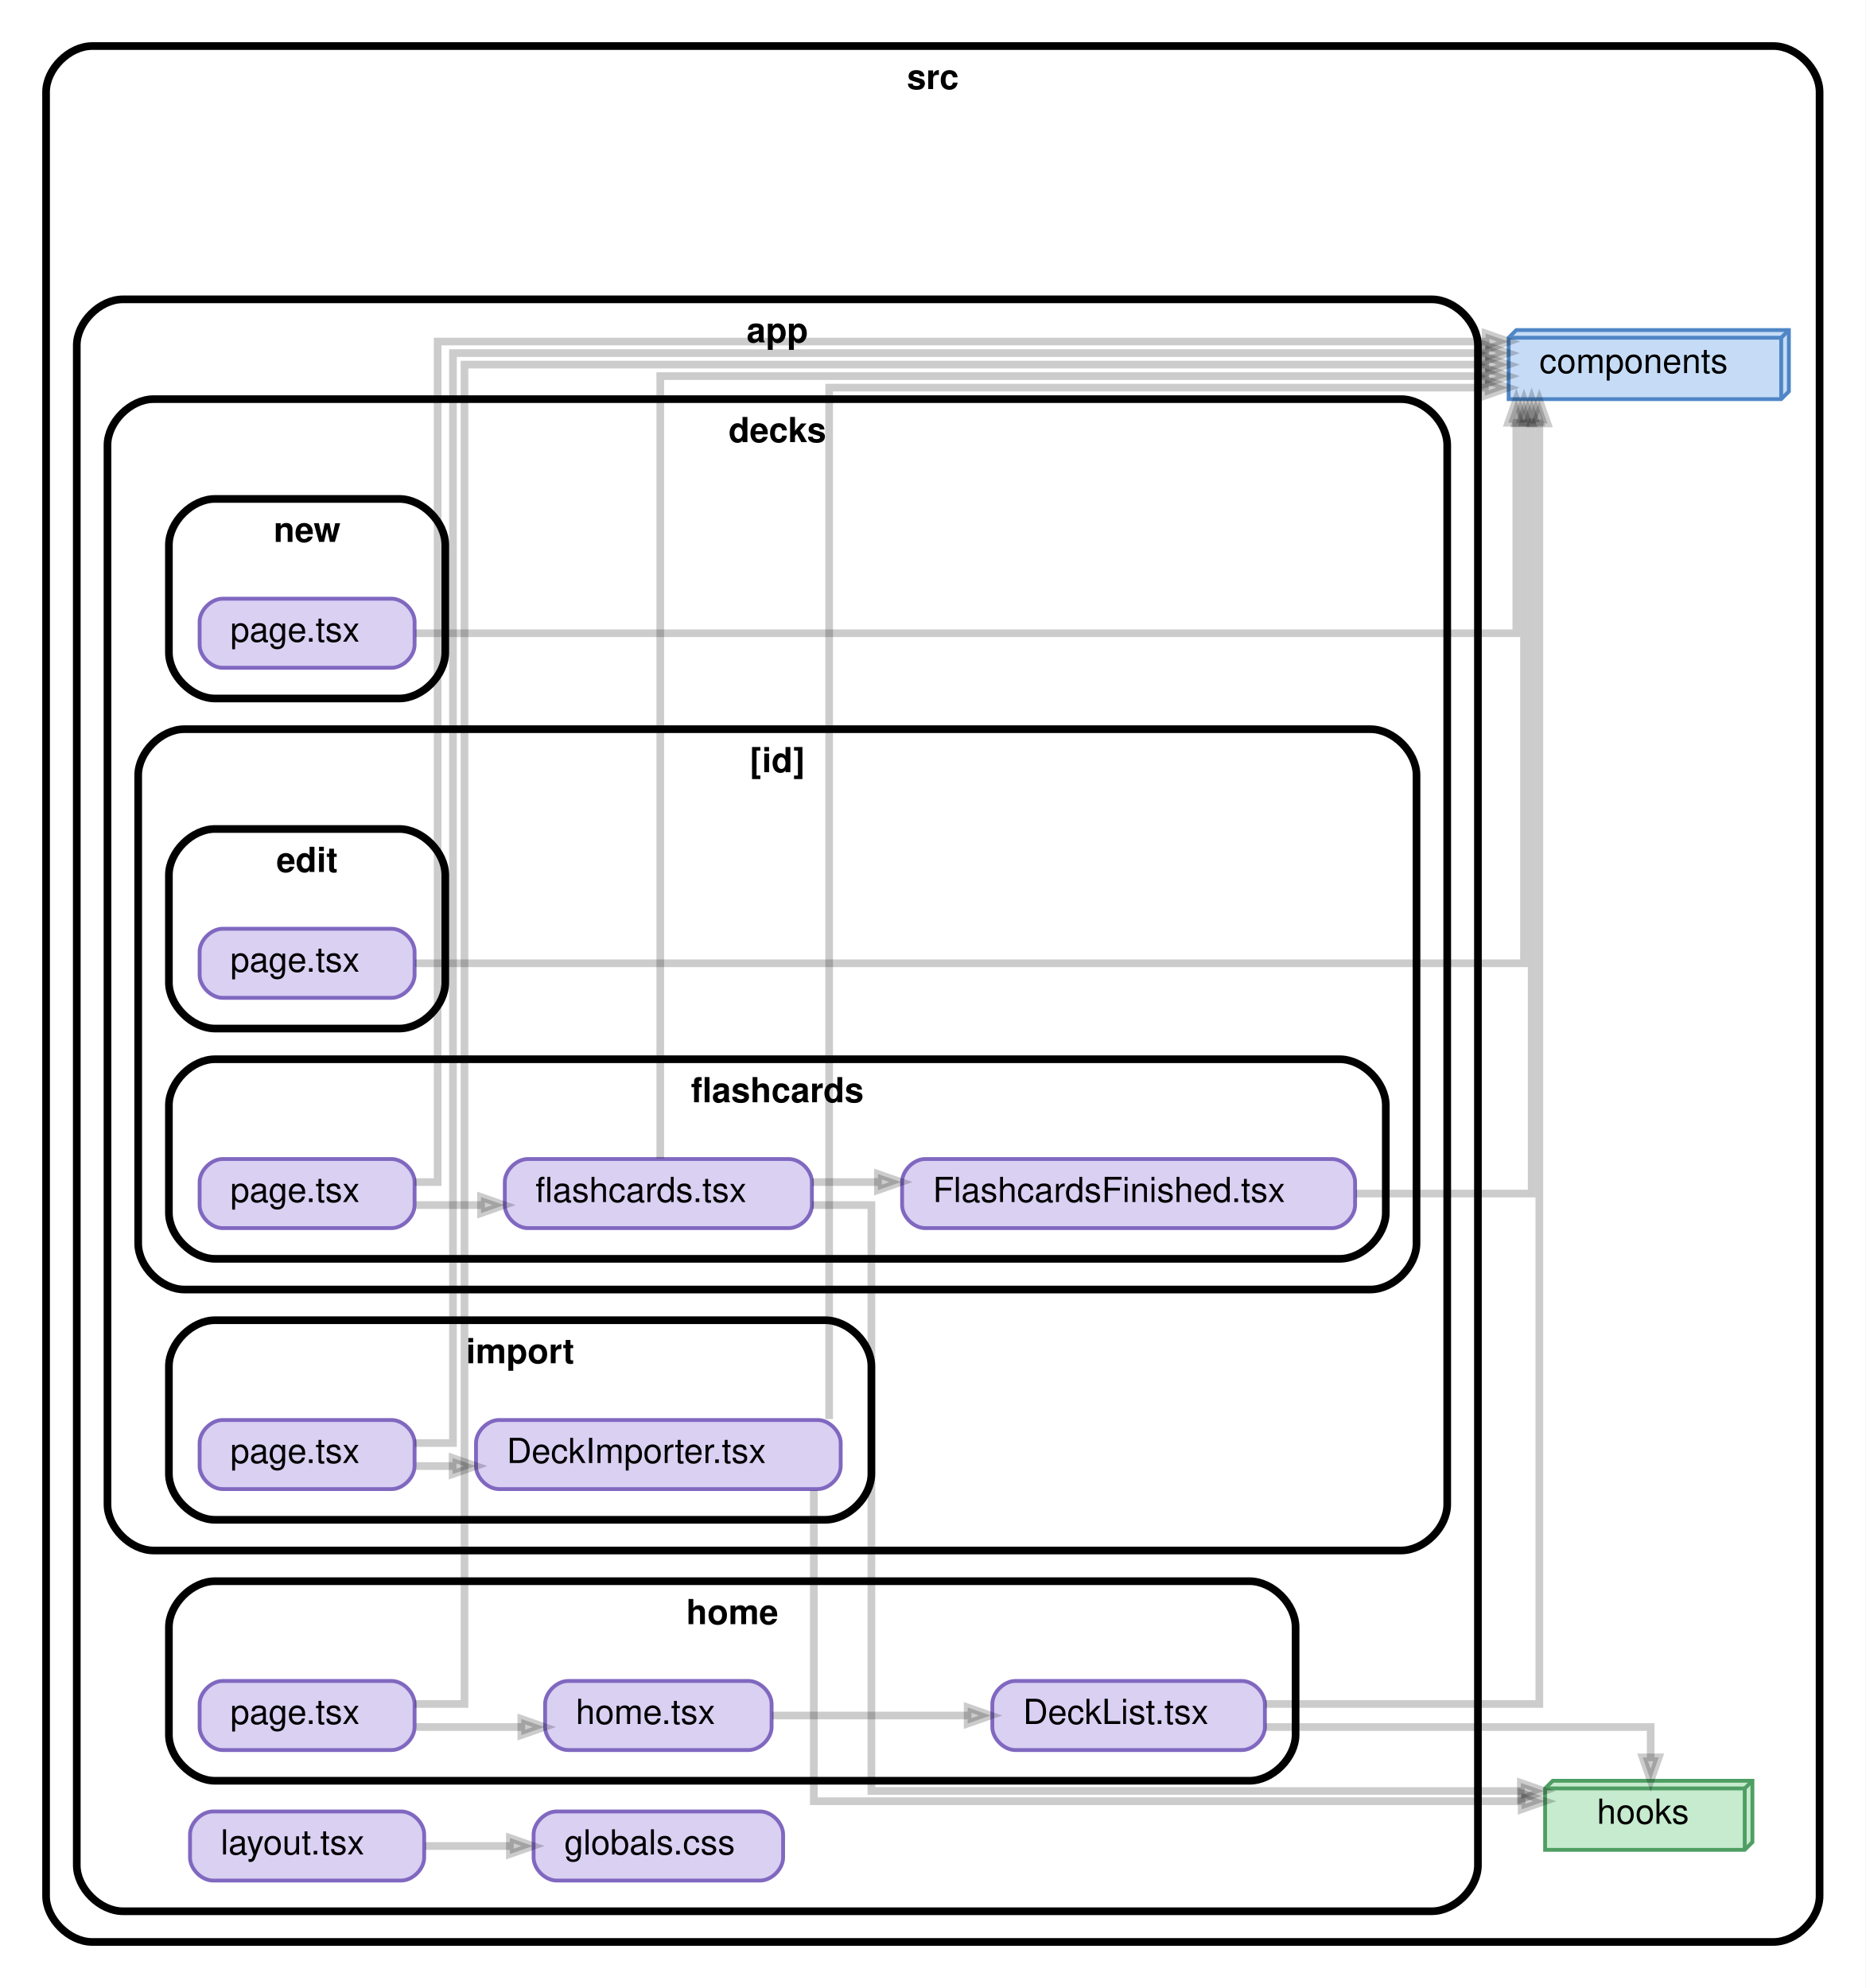
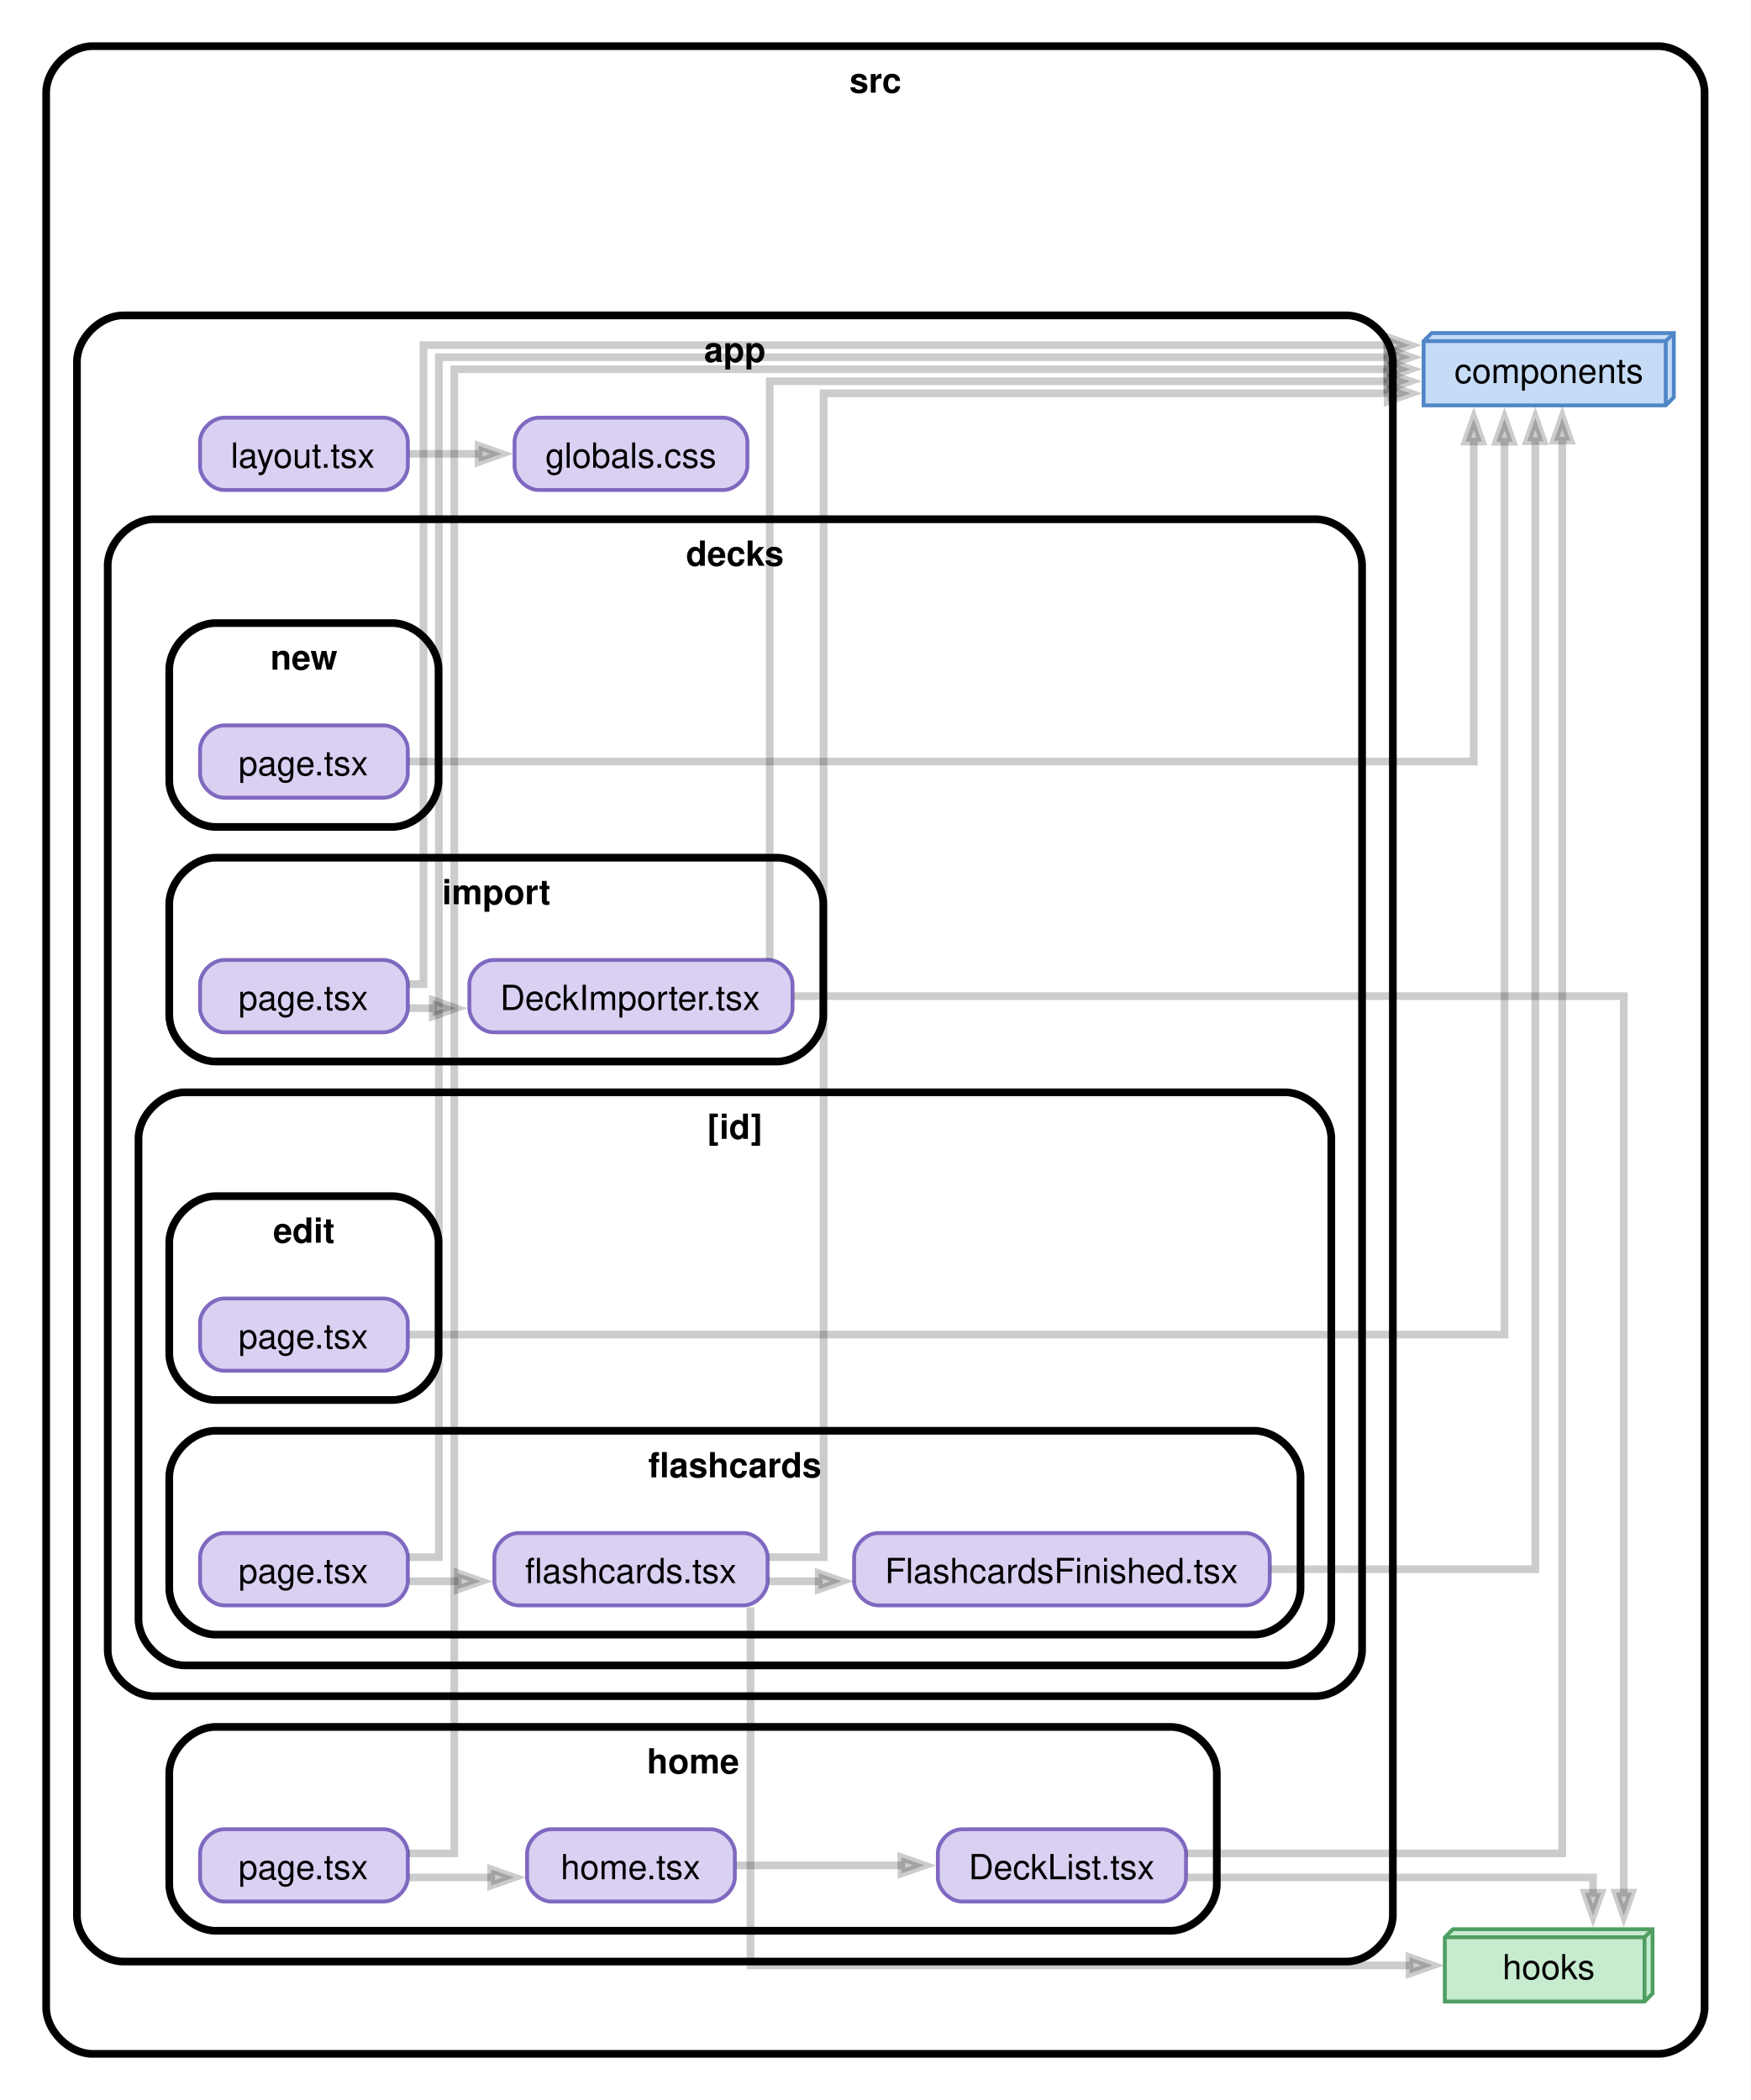
- <svg xmlns="http://www.w3.org/2000/svg" xmlns:xlink="http://www.w3.org/1999/xlink" width="486pt" height="518pt" viewBox="0.00 0.00 486.00 518.00">
-   <g id="graph0" class="graph" transform="scale(1 1) rotate(0) translate(4 514)">
-     <polygon fill="white" stroke="transparent" points="-4,4 -4,-514 482,-514 482,4 -4,4" />
+ <svg xmlns="http://www.w3.org/2000/svg" xmlns:xlink="http://www.w3.org/1999/xlink" width="455pt" height="546pt" viewBox="0.00 0.00 455.00 546.00">
+   <g id="graph0" class="graph" transform="scale(1 1) rotate(0) translate(4 542)">
+     <polygon fill="white" stroke="none" points="-4,4 -4,-542 451.08,-542 451.08,4 -4,4" />
    <g id="clust1" class="cluster">
-       <path fill="#ffffff" stroke="black" stroke-width="2" d="M20,-8C20,-8 458,-8 458,-8 464,-8 470,-14 470,-20 470,-20 470,-490 470,-490 470,-496 464,-502 458,-502 458,-502 20,-502 20,-502 14,-502 8,-496 8,-490 8,-490 8,-20 8,-20 8,-14 14,-8 20,-8" />
-       <text text-anchor="middle" x="239" y="-490.8" font-family="Helvetica,sans-Serif" font-weight="bold" font-size="9.00">src
-             </text>
+       <path fill="#ffffff" stroke="black" stroke-width="2" d="M20,-8C20,-8 427.08,-8 427.08,-8 433.08,-8 439.08,-14 439.08,-20 439.08,-20 439.08,-518 439.08,-518 439.08,-524 433.08,-530 427.08,-530 427.08,-530 20,-530 20,-530 14,-530 8,-524 8,-518 8,-518 8,-20 8,-20 8,-14 14,-8 20,-8" />
+       <text xml:space="preserve" text-anchor="middle" x="223.54" y="-517.9" font-family="Helvetica,sans-Serif" font-weight="bold" font-size="9.00">src</text>
    </g>
    <g id="clust2" class="cluster">
-       <path fill="#ffffff" stroke="black" stroke-width="2" d="M28,-16C28,-16 369,-16 369,-16 375,-16 381,-22 381,-28 381,-28 381,-424 381,-424 381,-430 375,-436 369,-436 369,-436 28,-436 28,-436 22,-436 16,-430 16,-424 16,-424 16,-28 16,-28 16,-22 22,-16 28,-16" />
-       <text text-anchor="middle" x="198.5" y="-424.8" font-family="Helvetica,sans-Serif" font-weight="bold" font-size="9.00">app
-             </text>
+       <path fill="#ffffff" stroke="black" stroke-width="2" d="M28,-32C28,-32 346.05,-32 346.05,-32 352.05,-32 358.05,-38 358.05,-44 358.05,-44 358.05,-448 358.05,-448 358.05,-454 352.05,-460 346.05,-460 346.05,-460 28,-460 28,-460 22,-460 16,-454 16,-448 16,-448 16,-44 16,-44 16,-38 22,-32 28,-32" />
+       <text xml:space="preserve" text-anchor="middle" x="187.02" y="-447.9" font-family="Helvetica,sans-Serif" font-weight="bold" font-size="9.00">app</text>
    </g>
    <g id="clust3" class="cluster">
-       <path fill="#ffffff" stroke="black" stroke-width="2" d="M36,-110C36,-110 361,-110 361,-110 367,-110 373,-116 373,-122 373,-122 373,-398 373,-398 373,-404 367,-410 361,-410 361,-410 36,-410 36,-410 30,-410 24,-404 24,-398 24,-398 24,-122 24,-122 24,-116 30,-110 36,-110" />
-       <text text-anchor="middle" x="198.5" y="-398.8" font-family="Helvetica,sans-Serif" font-weight="bold" font-size="9.00">decks
-             </text>
+       <path fill="#ffffff" stroke="black" stroke-width="2" d="M36,-101C36,-101 338.05,-101 338.05,-101 344.05,-101 350.05,-107 350.05,-113 350.05,-113 350.05,-395 350.05,-395 350.05,-401 344.05,-407 338.05,-407 338.05,-407 36,-407 36,-407 30,-407 24,-401 24,-395 24,-395 24,-113 24,-113 24,-107 30,-101 36,-101" />
+       <text xml:space="preserve" text-anchor="middle" x="187.02" y="-394.9" font-family="Helvetica,sans-Serif" font-weight="bold" font-size="9.00">decks</text>
    </g>
    <g id="clust4" class="cluster">
-       <path fill="#ffffff" stroke="black" stroke-width="2" d="M44,-178C44,-178 353,-178 353,-178 359,-178 365,-184 365,-190 365,-190 365,-312 365,-312 365,-318 359,-324 353,-324 353,-324 44,-324 44,-324 38,-324 32,-318 32,-312 32,-312 32,-190 32,-190 32,-184 38,-178 44,-178" />
-       <text text-anchor="middle" x="198.5" y="-312.8" font-family="Helvetica,sans-Serif" font-weight="bold" font-size="9.00">[id]
-             </text>
+       <path fill="#ffffff" stroke="black" stroke-width="2" d="M44,-109C44,-109 330.05,-109 330.05,-109 336.05,-109 342.05,-115 342.05,-121 342.05,-121 342.05,-246 342.05,-246 342.05,-252 336.05,-258 330.05,-258 330.05,-258 44,-258 44,-258 38,-258 32,-252 32,-246 32,-246 32,-121 32,-121 32,-115 38,-109 44,-109" />
+       <text xml:space="preserve" text-anchor="middle" x="187.02" y="-245.9" font-family="Helvetica,sans-Serif" font-weight="bold" font-size="9.00">[id]</text>
    </g>
    <g id="clust5" class="cluster">
-       <path fill="#ffffff" stroke="black" stroke-width="2" d="M52,-246C52,-246 100,-246 100,-246 106,-246 112,-252 112,-258 112,-258 112,-286 112,-286 112,-292 106,-298 100,-298 100,-298 52,-298 52,-298 46,-298 40,-292 40,-286 40,-286 40,-258 40,-258 40,-252 46,-246 52,-246" />
-       <text text-anchor="middle" x="76" y="-286.8" font-family="Helvetica,sans-Serif" font-weight="bold" font-size="9.00">edit
-             </text>
+       <path fill="#ffffff" stroke="black" stroke-width="2" d="M52,-178C52,-178 98,-178 98,-178 104,-178 110,-184 110,-190 110,-190 110,-219 110,-219 110,-225 104,-231 98,-231 98,-231 52,-231 52,-231 46,-231 40,-225 40,-219 40,-219 40,-190 40,-190 40,-184 46,-178 52,-178" />
+       <text xml:space="preserve" text-anchor="middle" x="75" y="-218.9" font-family="Helvetica,sans-Serif" font-weight="bold" font-size="9.00">edit</text>
    </g>
    <g id="clust6" class="cluster">
-       <path fill="#ffffff" stroke="black" stroke-width="2" d="M52,-186C52,-186 345,-186 345,-186 351,-186 357,-192 357,-198 357,-198 357,-226 357,-226 357,-232 351,-238 345,-238 345,-238 52,-238 52,-238 46,-238 40,-232 40,-226 40,-226 40,-198 40,-198 40,-192 46,-186 52,-186" />
-       <text text-anchor="middle" x="198.5" y="-226.8" font-family="Helvetica,sans-Serif" font-weight="bold" font-size="9.00">flashcards
-             </text>
+       <path fill="#ffffff" stroke="black" stroke-width="2" d="M52,-117C52,-117 322.05,-117 322.05,-117 328.05,-117 334.05,-123 334.05,-129 334.05,-129 334.05,-158 334.05,-158 334.05,-164 328.05,-170 322.05,-170 322.05,-170 52,-170 52,-170 46,-170 40,-164 40,-158 40,-158 40,-129 40,-129 40,-123 46,-117 52,-117" />
+       <text xml:space="preserve" text-anchor="middle" x="187.02" y="-157.9" font-family="Helvetica,sans-Serif" font-weight="bold" font-size="9.00">flashcards</text>
    </g>
    <g id="clust7" class="cluster">
-       <path fill="#ffffff" stroke="black" stroke-width="2" d="M52,-118C52,-118 211,-118 211,-118 217,-118 223,-124 223,-130 223,-130 223,-158 223,-158 223,-164 217,-170 211,-170 211,-170 52,-170 52,-170 46,-170 40,-164 40,-158 40,-158 40,-130 40,-130 40,-124 46,-118 52,-118" />
-       <text text-anchor="middle" x="131.5" y="-158.8" font-family="Helvetica,sans-Serif" font-weight="bold" font-size="9.00">import
-             </text>
+       <path fill="#ffffff" stroke="black" stroke-width="2" d="M52,-266C52,-266 198.01,-266 198.01,-266 204.01,-266 210.01,-272 210.01,-278 210.01,-278 210.01,-307 210.01,-307 210.01,-313 204.01,-319 198.01,-319 198.01,-319 52,-319 52,-319 46,-319 40,-313 40,-307 40,-307 40,-278 40,-278 40,-272 46,-266 52,-266" />
+       <text xml:space="preserve" text-anchor="middle" x="125.01" y="-306.9" font-family="Helvetica,sans-Serif" font-weight="bold" font-size="9.00">import</text>
    </g>
    <g id="clust8" class="cluster">
-       <path fill="#ffffff" stroke="black" stroke-width="2" d="M52,-332C52,-332 100,-332 100,-332 106,-332 112,-338 112,-344 112,-344 112,-372 112,-372 112,-378 106,-384 100,-384 100,-384 52,-384 52,-384 46,-384 40,-378 40,-372 40,-372 40,-344 40,-344 40,-338 46,-332 52,-332" />
-       <text text-anchor="middle" x="76" y="-372.8" font-family="Helvetica,sans-Serif" font-weight="bold" font-size="9.00">new
-             </text>
+       <path fill="#ffffff" stroke="black" stroke-width="2" d="M52,-327C52,-327 98,-327 98,-327 104,-327 110,-333 110,-339 110,-339 110,-368 110,-368 110,-374 104,-380 98,-380 98,-380 52,-380 52,-380 46,-380 40,-374 40,-368 40,-368 40,-339 40,-339 40,-333 46,-327 52,-327" />
+       <text xml:space="preserve" text-anchor="middle" x="75" y="-367.9" font-family="Helvetica,sans-Serif" font-weight="bold" font-size="9.00">new</text>
    </g>
    <g id="clust9" class="cluster">
-       <path fill="#ffffff" stroke="black" stroke-width="2" d="M52,-50C52,-50 321.5,-50 321.5,-50 327.5,-50 333.5,-56 333.5,-62 333.5,-62 333.5,-90 333.5,-90 333.5,-96 327.5,-102 321.5,-102 321.5,-102 52,-102 52,-102 46,-102 40,-96 40,-90 40,-90 40,-62 40,-62 40,-56 46,-50 52,-50" />
-       <text text-anchor="middle" x="186.75" y="-90.8" font-family="Helvetica,sans-Serif" font-weight="bold" font-size="9.00">home
-             </text>
+       <path fill="#ffffff" stroke="black" stroke-width="2" d="M52,-40C52,-40 300.29,-40 300.29,-40 306.29,-40 312.29,-46 312.29,-52 312.29,-52 312.29,-81 312.29,-81 312.29,-87 306.29,-93 300.29,-93 300.29,-93 52,-93 52,-93 46,-93 40,-87 40,-81 40,-81 40,-52 40,-52 40,-46 46,-40 52,-40" />
+       <text xml:space="preserve" text-anchor="middle" x="176.14" y="-80.9" font-family="Helvetica,sans-Serif" font-weight="bold" font-size="9.00">home</text>
    </g>
    <g id="node1" class="node">
      <g id="a_node1">
        <a xlink:href="src/app/decks/[id]/edit/page.tsx" xlink:title="page.tsx">
-           <path fill="#d9d0f2" stroke="#8068c0" d="M98,-272C98,-272 54,-272 54,-272 51,-272 48,-269 48,-266 48,-266 48,-260 48,-260 48,-257 51,-254 54,-254 54,-254 98,-254 98,-254 101,-254 104,-257 104,-260 104,-260 104,-266 104,-266 104,-269 101,-272 98,-272" />
-           <text text-anchor="start" x="56" y="-260.8" font-family="Helvetica,sans-Serif" font-size="9.00">
-                         page.tsx
-                     </text>
+           <path fill="#d9d0f2" stroke="#8068c0" d="M95.73,-204.4C95.73,-204.4 54.27,-204.4 54.27,-204.4 51.13,-204.4 48,-201.27 48,-198.13 48,-198.13 48,-191.87 48,-191.87 48,-188.73 51.13,-185.6 54.27,-185.6 54.27,-185.6 95.73,-185.6 95.73,-185.6 98.87,-185.6 102,-188.73 102,-191.87 102,-191.87 102,-198.13 102,-198.13 102,-201.27 98.87,-204.4 95.73,-204.4" />
+           <text xml:space="preserve" text-anchor="start" x="57.99" y="-191.4" font-family="Helvetica,sans-Serif" font-size="9.00">page.tsx</text>
        </a>
      </g>
    </g>
    <g id="node2" class="node">
      <g id="a_node2">
        <a xlink:href="src/components" xlink:title="components">
-           <polygon fill="#c6dcf6" stroke="#4f86c6" points="462,-428 391,-428 389,-426 389,-410 460,-410 462,-412 462,-428" />
-           <polyline fill="none" stroke="#4f86c6" points="460,-426 389,-426 " />
-           <polyline fill="none" stroke="#4f86c6" points="460,-426 460,-410 " />
-           <polyline fill="none" stroke="#4f86c6" points="460,-426 462,-428 " />
-           <text text-anchor="start" x="397" y="-416.8" font-family="Helvetica,sans-Serif" font-size="9.00">
-                         components
-                     </text>
+           <polygon fill="#c6dcf6" stroke="#4f86c6" points="431.08,-455.4 368.14,-455.4 366.05,-453.31 366.05,-436.6 428.99,-436.6 431.08,-438.69 431.08,-455.4" />
+           <polyline fill="none" stroke="#4f86c6" points="428.99,-453.31 366.05,-453.31" />
+           <polyline fill="none" stroke="#4f86c6" points="428.99,-453.31 428.99,-436.6" />
+           <polyline fill="none" stroke="#4f86c6" points="428.99,-453.31 431.08,-455.4" />
+           <text xml:space="preserve" text-anchor="start" x="374.05" y="-442.4" font-family="Helvetica,sans-Serif" font-size="9.00">components</text>
        </a>
      </g>
    </g>
    <g id="edge1" class="edge">
-       <path fill="none" stroke="#000000" stroke-width="2" stroke-opacity="0.2" d="M104.13,-263C181.71,-263 393,-263 393,-263 393,-263 393,-403.71 393,-403.71" />
-       <polygon fill="#000000" fill-opacity="0.2" stroke="#000000" stroke-width="2" stroke-opacity="0.2" points="390.9,-403.71 393,-409.71 395.1,-403.71 390.9,-403.71" />
+       <path fill="none" stroke="#000000" stroke-width="2" stroke-opacity="0.2" d="M102.42,-195C178.57,-195 387.08,-195 387.08,-195 387.08,-195 387.08,-427.13 387.08,-427.13" />
+       <polygon fill="#000000" fill-opacity="0.2" stroke="#000000" stroke-width="2" stroke-opacity="0.2" points="384.98,-427.13 387.08,-433.13 389.18,-427.13 384.98,-427.13" />
    </g>
    <g id="node3" class="node">
      <g id="a_node3">
        <a xlink:href="src/app/decks/[id]/flashcards/FlashcardsFinished.tsx" xlink:title="FlashcardsFinished.tsx">
-           <path fill="#d9d0f2" stroke="#8068c0" d="M343,-212C343,-212 237,-212 237,-212 234,-212 231,-209 231,-206 231,-206 231,-200 231,-200 231,-197 234,-194 237,-194 237,-194 343,-194 343,-194 346,-194 349,-197 349,-200 349,-200 349,-206 349,-206 349,-209 346,-212 343,-212" />
-           <text text-anchor="start" x="239" y="-200.8" font-family="Helvetica,sans-Serif" font-size="9.00">
-                         FlashcardsFinished.tsx
-                     </text>
+           <path fill="#d9d0f2" stroke="#8068c0" d="M319.78,-143.4C319.78,-143.4 224.28,-143.4 224.28,-143.4 221.15,-143.4 218.01,-140.27 218.01,-137.13 218.01,-137.13 218.01,-130.87 218.01,-130.87 218.01,-127.73 221.15,-124.6 224.28,-124.6 224.28,-124.6 319.78,-124.6 319.78,-124.6 322.92,-124.6 326.05,-127.73 326.05,-130.87 326.05,-130.87 326.05,-137.13 326.05,-137.13 326.05,-140.27 322.92,-143.4 319.78,-143.4" />
+           <text xml:space="preserve" text-anchor="start" x="226.01" y="-130.4" font-family="Helvetica,sans-Serif" font-size="9.00">FlashcardsFinished.tsx</text>
        </a>
      </g>
    </g>
    <g id="edge2" class="edge">
-       <path fill="none" stroke="#000000" stroke-width="2" stroke-opacity="0.2" d="M349.25,-203C373.07,-203 395,-203 395,-203 395,-203 395,-403.99 395,-403.99" />
-       <polygon fill="#000000" fill-opacity="0.2" stroke="#000000" stroke-width="2" stroke-opacity="0.2" points="392.9,-403.99 395,-409.99 397.1,-403.99 392.9,-403.99" />
+       <path fill="none" stroke="#000000" stroke-width="2" stroke-opacity="0.2" d="M326.36,-134C359.32,-134 395.08,-134 395.08,-134 395.08,-134 395.08,-427.29 395.08,-427.29" />
+       <polygon fill="#000000" fill-opacity="0.2" stroke="#000000" stroke-width="2" stroke-opacity="0.2" points="392.98,-427.29 395.08,-433.29 397.18,-427.29 392.98,-427.29" />
    </g>
    <g id="node4" class="node">
      <g id="a_node4">
        <a xlink:href="src/app/decks/[id]/flashcards/flashcards.tsx" xlink:title="flashcards.tsx">
-           <path fill="#d9d0f2" stroke="#8068c0" d="M201.5,-212C201.5,-212 133.5,-212 133.5,-212 130.5,-212 127.5,-209 127.5,-206 127.5,-206 127.5,-200 127.5,-200 127.5,-197 130.5,-194 133.5,-194 133.5,-194 201.5,-194 201.5,-194 204.5,-194 207.5,-197 207.5,-200 207.5,-200 207.5,-206 207.5,-206 207.5,-209 204.5,-212 201.5,-212" />
-           <text text-anchor="start" x="135.5" y="-200.8" font-family="Helvetica,sans-Serif" font-size="9.00">
-                         flashcards.tsx
-                     </text>
+           <path fill="#d9d0f2" stroke="#8068c0" d="M189.25,-143.4C189.25,-143.4 130.76,-143.4 130.76,-143.4 127.63,-143.4 124.5,-140.27 124.5,-137.13 124.5,-137.13 124.5,-130.87 124.5,-130.87 124.5,-127.73 127.63,-124.6 130.76,-124.6 130.76,-124.6 189.25,-124.6 189.25,-124.6 192.38,-124.6 195.52,-127.73 195.52,-130.87 195.52,-130.87 195.52,-137.13 195.52,-137.13 195.52,-140.27 192.38,-143.4 189.25,-143.4" />
+           <text xml:space="preserve" text-anchor="start" x="132.5" y="-130.4" font-family="Helvetica,sans-Serif" font-size="9.00">flashcards.tsx</text>
        </a>
      </g>
    </g>
    <g id="edge4" class="edge">
-       <path fill="none" stroke="#000000" stroke-width="2" stroke-opacity="0.2" d="M168,-212.15C168,-252.92 168,-416 168,-416 168,-416 382.88,-416 382.88,-416" />
-       <polygon fill="#000000" fill-opacity="0.2" stroke="#000000" stroke-width="2" stroke-opacity="0.2" points="382.88,-418.1 388.88,-416 382.88,-413.9 382.88,-418.1" />
+       <path fill="none" stroke="#000000" stroke-width="2" stroke-opacity="0.2" d="M195.86,-137.13C203.89,-137.13 210.08,-137.13 210.08,-137.13 210.08,-137.13 210.08,-439.73 210.08,-439.73 210.08,-439.73 356.71,-439.73 356.71,-439.73" />
+       <polygon fill="#000000" fill-opacity="0.2" stroke="#000000" stroke-width="2" stroke-opacity="0.2" points="356.71,-441.83 362.71,-439.73 356.71,-437.63 356.71,-441.83" />
    </g>
    <g id="edge3" class="edge">
-       <path fill="none" stroke="#000000" stroke-width="2" stroke-opacity="0.2" d="M207.61,-206C207.61,-206 224.7,-206 224.7,-206" />
-       <polygon fill="#000000" fill-opacity="0.2" stroke="#000000" stroke-width="2" stroke-opacity="0.2" points="224.7,-208.1 230.7,-206 224.7,-203.9 224.7,-208.1" />
+       <path fill="none" stroke="#000000" stroke-width="2" stroke-opacity="0.2" d="M195.76,-130.87C195.76,-130.87 208.81,-130.87 208.81,-130.87" />
+       <polygon fill="#000000" fill-opacity="0.2" stroke="#000000" stroke-width="2" stroke-opacity="0.2" points="208.81,-132.97 214.81,-130.87 208.81,-128.77 208.81,-132.97" />
    </g>
    <g id="node5" class="node">
      <g id="a_node5">
        <a xlink:href="src/hooks" xlink:title="hooks">
-           <polygon fill="#c7ebce" stroke="#4f9e63" points="452.5,-50 400.5,-50 398.5,-48 398.5,-32 450.5,-32 452.5,-34 452.5,-50" />
-           <polyline fill="none" stroke="#4f9e63" points="450.5,-48 398.5,-48 " />
-           <polyline fill="none" stroke="#4f9e63" points="450.5,-48 450.5,-32 " />
-           <polyline fill="none" stroke="#4f9e63" points="450.5,-48 452.5,-50 " />
-           <text text-anchor="start" x="412" y="-38.8" font-family="Helvetica,sans-Serif" font-size="9.00">
-                         hooks
-                     </text>
+           <polygon fill="#c7ebce" stroke="#4f9e63" points="425.56,-40.4 373.65,-40.4 371.56,-38.31 371.56,-21.6 423.47,-21.6 425.56,-23.69 425.56,-40.4" />
+           <polyline fill="none" stroke="#4f9e63" points="423.47,-38.31 371.56,-38.31" />
+           <polyline fill="none" stroke="#4f9e63" points="423.47,-38.31 423.47,-21.6" />
+           <polyline fill="none" stroke="#4f9e63" points="423.47,-38.31 425.56,-40.4" />
+           <text xml:space="preserve" text-anchor="start" x="386.56" y="-27.4" font-family="Helvetica,sans-Serif" font-size="9.00">hooks</text>
        </a>
      </g>
    </g>
    <g id="edge5" class="edge">
-       <path fill="none" stroke="#000000" stroke-width="2" stroke-opacity="0.2" d="M207.54,-200C216.29,-200 223,-200 223,-200 223,-200 223,-47.33 223,-47.33 223,-47.33 392.19,-47.33 392.19,-47.33" />
-       <polygon fill="#000000" fill-opacity="0.2" stroke="#000000" stroke-width="2" stroke-opacity="0.2" points="392.19,-49.43 398.19,-47.33 392.19,-45.23 392.19,-49.43" />
+       <path fill="none" stroke="#000000" stroke-width="2" stroke-opacity="0.2" d="M191.08,-124.12C191.08,-98.34 191.08,-31 191.08,-31 191.08,-31 362.41,-31 362.41,-31" />
+       <polygon fill="#000000" fill-opacity="0.2" stroke="#000000" stroke-width="2" stroke-opacity="0.2" points="362.41,-33.1 368.41,-31 362.41,-28.9 362.41,-33.1" />
    </g>
    <g id="node6" class="node">
      <g id="a_node6">
        <a xlink:href="src/app/decks/[id]/flashcards/page.tsx" xlink:title="page.tsx">
-           <path fill="#d9d0f2" stroke="#8068c0" d="M98,-212C98,-212 54,-212 54,-212 51,-212 48,-209 48,-206 48,-206 48,-200 48,-200 48,-197 51,-194 54,-194 54,-194 98,-194 98,-194 101,-194 104,-197 104,-200 104,-200 104,-206 104,-206 104,-209 101,-212 98,-212" />
-           <text text-anchor="start" x="56" y="-200.8" font-family="Helvetica,sans-Serif" font-size="9.00">
-                         page.tsx
-                     </text>
+           <path fill="#d9d0f2" stroke="#8068c0" d="M95.73,-143.4C95.73,-143.4 54.27,-143.4 54.27,-143.4 51.13,-143.4 48,-140.27 48,-137.13 48,-137.13 48,-130.87 48,-130.87 48,-127.73 51.13,-124.6 54.27,-124.6 54.27,-124.6 95.73,-124.6 95.73,-124.6 98.87,-124.6 102,-127.73 102,-130.87 102,-130.87 102,-137.13 102,-137.13 102,-140.27 98.87,-143.4 95.73,-143.4" />
+           <text xml:space="preserve" text-anchor="start" x="57.99" y="-130.4" font-family="Helvetica,sans-Serif" font-size="9.00">page.tsx</text>
        </a>
      </g>
    </g>
    <g id="edge7" class="edge">
-       <path fill="none" stroke="#000000" stroke-width="2" stroke-opacity="0.2" d="M104.08,-206C107.6,-206 110,-206 110,-206 110,-206 110,-425 110,-425 110,-425 383,-425 383,-425" />
-       <polygon fill="#000000" fill-opacity="0.2" stroke="#000000" stroke-width="2" stroke-opacity="0.2" points="383,-427.1 389,-425 383,-422.9 383,-427.1" />
+       <path fill="none" stroke="#000000" stroke-width="2" stroke-opacity="0.2" d="M102.29,-137.13C106.82,-137.13 110.08,-137.13 110.08,-137.13 110.08,-137.13 110.08,-449.13 110.08,-449.13 110.08,-449.13 356.72,-449.13 356.72,-449.13" />
+       <polygon fill="#000000" fill-opacity="0.2" stroke="#000000" stroke-width="2" stroke-opacity="0.2" points="356.72,-451.23 362.72,-449.13 356.72,-447.03 356.72,-451.23" />
    </g>
    <g id="edge6" class="edge">
-       <path fill="none" stroke="#000000" stroke-width="2" stroke-opacity="0.2" d="M104.45,-200C104.45,-200 121.31,-200 121.31,-200" />
-       <polygon fill="#000000" fill-opacity="0.2" stroke="#000000" stroke-width="2" stroke-opacity="0.2" points="121.31,-202.1 127.31,-200 121.31,-197.9 121.31,-202.1" />
+       <path fill="none" stroke="#000000" stroke-width="2" stroke-opacity="0.2" d="M102.36,-130.87C102.36,-130.87 114.98,-130.87 114.98,-130.87" />
+       <polygon fill="#000000" fill-opacity="0.2" stroke="#000000" stroke-width="2" stroke-opacity="0.2" points="114.98,-132.97 120.98,-130.87 114.98,-128.77 114.98,-132.97" />
    </g>
    <g id="node7" class="node">
      <g id="a_node7">
        <a xlink:href="src/app/decks/import/DeckImporter.tsx" xlink:title="DeckImporter.tsx">
-           <path fill="#d9d0f2" stroke="#8068c0" d="M209,-144C209,-144 126,-144 126,-144 123,-144 120,-141 120,-138 120,-138 120,-132 120,-132 120,-129 123,-126 126,-126 126,-126 209,-126 209,-126 212,-126 215,-129 215,-132 215,-132 215,-138 215,-138 215,-141 212,-144 209,-144" />
-           <text text-anchor="start" x="128" y="-132.8" font-family="Helvetica,sans-Serif" font-size="9.00">
-                         DeckImporter.tsx
-                     </text>
+           <path fill="#d9d0f2" stroke="#8068c0" d="M195.75,-292.4C195.75,-292.4 124.27,-292.4 124.27,-292.4 121.13,-292.4 118,-289.27 118,-286.13 118,-286.13 118,-279.87 118,-279.87 118,-276.73 121.13,-273.6 124.27,-273.6 124.27,-273.6 195.75,-273.6 195.75,-273.6 198.88,-273.6 202.01,-276.73 202.01,-279.87 202.01,-279.87 202.01,-286.13 202.01,-286.13 202.01,-289.27 198.88,-292.4 195.75,-292.4" />
+           <text xml:space="preserve" text-anchor="start" x="126" y="-279.4" font-family="Helvetica,sans-Serif" font-size="9.00">DeckImporter.tsx</text>
        </a>
      </g>
    </g>
    <g id="edge8" class="edge">
-       <path fill="none" stroke="#000000" stroke-width="2" stroke-opacity="0.2" d="M212,-144.25C212,-192.49 212,-413 212,-413 212,-413 382.8,-413 382.8,-413" />
-       <polygon fill="#000000" fill-opacity="0.2" stroke="#000000" stroke-width="2" stroke-opacity="0.2" points="382.8,-415.1 388.8,-413 382.8,-410.9 382.8,-415.1" />
+       <path fill="none" stroke="#000000" stroke-width="2" stroke-opacity="0.2" d="M196.08,-292.52C196.08,-326.94 196.08,-442.87 196.08,-442.87 196.08,-442.87 356.55,-442.87 356.55,-442.87" />
+       <polygon fill="#000000" fill-opacity="0.2" stroke="#000000" stroke-width="2" stroke-opacity="0.2" points="356.55,-444.97 362.55,-442.87 356.55,-440.77 356.55,-444.97" />
    </g>
    <g id="edge9" class="edge">
-       <path fill="none" stroke="#000000" stroke-width="2" stroke-opacity="0.2" d="M208,-125.67C208,-102.59 208,-44.67 208,-44.67 208,-44.67 392.39,-44.67 392.39,-44.67" />
-       <polygon fill="#000000" fill-opacity="0.2" stroke="#000000" stroke-width="2" stroke-opacity="0.2" points="392.39,-46.77 398.39,-44.67 392.39,-42.57 392.39,-46.77" />
+       <path fill="none" stroke="#000000" stroke-width="2" stroke-opacity="0.2" d="M202.33,-283C275.55,-283 418.08,-283 418.08,-283 418.08,-283 418.08,-49.91 418.08,-49.91" />
+       <polygon fill="#000000" fill-opacity="0.2" stroke="#000000" stroke-width="2" stroke-opacity="0.2" points="420.18,-49.91 418.08,-43.91 415.98,-49.91 420.18,-49.91" />
    </g>
    <g id="node8" class="node">
      <g id="a_node8">
        <a xlink:href="src/app/decks/import/page.tsx" xlink:title="page.tsx">
-           <path fill="#d9d0f2" stroke="#8068c0" d="M98,-144C98,-144 54,-144 54,-144 51,-144 48,-141 48,-138 48,-138 48,-132 48,-132 48,-129 51,-126 54,-126 54,-126 98,-126 98,-126 101,-126 104,-129 104,-132 104,-132 104,-138 104,-138 104,-141 101,-144 98,-144" />
-           <text text-anchor="start" x="56" y="-132.8" font-family="Helvetica,sans-Serif" font-size="9.00">
-                         page.tsx
-                     </text>
+           <path fill="#d9d0f2" stroke="#8068c0" d="M95.73,-292.4C95.73,-292.4 54.27,-292.4 54.27,-292.4 51.13,-292.4 48,-289.27 48,-286.13 48,-286.13 48,-279.87 48,-279.87 48,-276.73 51.13,-273.6 54.27,-273.6 54.27,-273.6 95.73,-273.6 95.73,-273.6 98.87,-273.6 102,-276.73 102,-279.87 102,-279.87 102,-286.13 102,-286.13 102,-289.27 98.87,-292.4 95.73,-292.4" />
+           <text xml:space="preserve" text-anchor="start" x="57.99" y="-279.4" font-family="Helvetica,sans-Serif" font-size="9.00">page.tsx</text>
        </a>
      </g>
    </g>
    <g id="edge11" class="edge">
-       <path fill="none" stroke="#000000" stroke-width="2" stroke-opacity="0.2" d="M104.02,-138C109.71,-138 114,-138 114,-138 114,-138 114,-422 114,-422 114,-422 382.85,-422 382.85,-422" />
-       <polygon fill="#000000" fill-opacity="0.2" stroke="#000000" stroke-width="2" stroke-opacity="0.2" points="382.85,-424.1 388.85,-422 382.85,-419.9 382.85,-424.1" />
+       <path fill="none" stroke="#000000" stroke-width="2" stroke-opacity="0.2" d="M102.27,-286.13C104.59,-286.13 106.08,-286.13 106.08,-286.13 106.08,-286.13 106.08,-452.27 106.08,-452.27 106.08,-452.27 356.55,-452.27 356.55,-452.27" />
+       <polygon fill="#000000" fill-opacity="0.2" stroke="#000000" stroke-width="2" stroke-opacity="0.2" points="356.55,-454.37 362.55,-452.27 356.55,-450.17 356.55,-454.37" />
    </g>
    <g id="edge10" class="edge">
-       <path fill="none" stroke="#000000" stroke-width="2" stroke-opacity="0.2" d="M104.45,-132C104.45,-132 113.91,-132 113.91,-132" />
-       <polygon fill="#000000" fill-opacity="0.2" stroke="#000000" stroke-width="2" stroke-opacity="0.2" points="113.91,-134.1 119.91,-132 113.91,-129.9 113.91,-134.1" />
+       <path fill="none" stroke="#000000" stroke-width="2" stroke-opacity="0.2" d="M102.36,-279.87C102.36,-279.87 108.5,-279.87 108.5,-279.87" />
+       <polygon fill="#000000" fill-opacity="0.2" stroke="#000000" stroke-width="2" stroke-opacity="0.2" points="108.5,-281.97 114.5,-279.87 108.5,-277.77 108.5,-281.97" />
    </g>
    <g id="node9" class="node">
      <g id="a_node9">
        <a xlink:href="src/app/decks/new/page.tsx" xlink:title="page.tsx">
-           <path fill="#d9d0f2" stroke="#8068c0" d="M98,-358C98,-358 54,-358 54,-358 51,-358 48,-355 48,-352 48,-352 48,-346 48,-346 48,-343 51,-340 54,-340 54,-340 98,-340 98,-340 101,-340 104,-343 104,-346 104,-346 104,-352 104,-352 104,-355 101,-358 98,-358" />
-           <text text-anchor="start" x="56" y="-346.8" font-family="Helvetica,sans-Serif" font-size="9.00">
-                         page.tsx
-                     </text>
+           <path fill="#d9d0f2" stroke="#8068c0" d="M95.73,-353.4C95.73,-353.4 54.27,-353.4 54.27,-353.4 51.13,-353.4 48,-350.27 48,-347.13 48,-347.13 48,-340.87 48,-340.87 48,-337.73 51.13,-334.6 54.27,-334.6 54.27,-334.6 95.73,-334.6 95.73,-334.6 98.87,-334.6 102,-337.73 102,-340.87 102,-340.87 102,-347.13 102,-347.13 102,-350.27 98.87,-353.4 95.73,-353.4" />
+           <text xml:space="preserve" text-anchor="start" x="57.99" y="-340.4" font-family="Helvetica,sans-Serif" font-size="9.00">page.tsx</text>
        </a>
      </g>
    </g>
    <g id="edge12" class="edge">
-       <path fill="none" stroke="#000000" stroke-width="2" stroke-opacity="0.2" d="M104.23,-349C181.55,-349 391,-349 391,-349 391,-349 391,-403.85 391,-403.85" />
-       <polygon fill="#000000" fill-opacity="0.2" stroke="#000000" stroke-width="2" stroke-opacity="0.2" points="388.9,-403.85 391,-409.85 393.1,-403.85 388.9,-403.85" />
+       <path fill="none" stroke="#000000" stroke-width="2" stroke-opacity="0.2" d="M102.25,-344C176.89,-344 379.08,-344 379.08,-344 379.08,-344 379.08,-427.19 379.08,-427.19" />
+       <polygon fill="#000000" fill-opacity="0.2" stroke="#000000" stroke-width="2" stroke-opacity="0.2" points="376.98,-427.19 379.08,-433.19 381.18,-427.19 376.98,-427.19" />
    </g>
    <g id="node10" class="node">
      <g id="a_node10">
        <a xlink:href="src/app/globals.css" xlink:title="globals.css">
-           <path fill="#d9d0f2" stroke="#8068c0" d="M194,-42C194,-42 141,-42 141,-42 138,-42 135,-39 135,-36 135,-36 135,-30 135,-30 135,-27 138,-24 141,-24 141,-24 194,-24 194,-24 197,-24 200,-27 200,-30 200,-30 200,-36 200,-36 200,-39 197,-42 194,-42" />
-           <text text-anchor="start" x="143" y="-30.8" font-family="Helvetica,sans-Serif" font-size="9.00">
-                         globals.css
-                     </text>
+           <path fill="#d9d0f2" stroke="#8068c0" d="M184,-433.4C184,-433.4 136.01,-433.4 136.01,-433.4 132.88,-433.4 129.75,-430.27 129.75,-427.13 129.75,-427.13 129.75,-420.87 129.75,-420.87 129.75,-417.73 132.88,-414.6 136.01,-414.6 136.01,-414.6 184,-414.6 184,-414.6 187.13,-414.6 190.27,-417.73 190.27,-420.87 190.27,-420.87 190.27,-427.13 190.27,-427.13 190.27,-430.27 187.13,-433.4 184,-433.4" />
+           <text xml:space="preserve" text-anchor="start" x="137.75" y="-420.4" font-family="Helvetica,sans-Serif" font-size="9.00">globals.css</text>
        </a>
      </g>
    </g>
    <g id="node11" class="node">
      <g id="a_node11">
        <a xlink:href="src/app/home/DeckList.tsx" xlink:title="DeckList.tsx">
-           <path fill="#d9d0f2" stroke="#8068c0" d="M319.5,-76C319.5,-76 260.5,-76 260.5,-76 257.5,-76 254.5,-73 254.5,-70 254.5,-70 254.5,-64 254.5,-64 254.5,-61 257.5,-58 260.5,-58 260.5,-58 319.5,-58 319.5,-58 322.5,-58 325.5,-61 325.5,-64 325.5,-64 325.5,-70 325.5,-70 325.5,-73 322.5,-76 319.5,-76" />
-           <text text-anchor="start" x="262.5" y="-64.8" font-family="Helvetica,sans-Serif" font-size="9.00">
-                         DeckList.tsx
-                     </text>
+           <path fill="#d9d0f2" stroke="#8068c0" d="M298.02,-66.4C298.02,-66.4 246.04,-66.4 246.04,-66.4 242.91,-66.4 239.78,-63.27 239.78,-60.13 239.78,-60.13 239.78,-53.87 239.78,-53.87 239.78,-50.73 242.91,-47.6 246.04,-47.6 246.04,-47.6 298.02,-47.6 298.02,-47.6 301.15,-47.6 304.29,-50.73 304.29,-53.87 304.29,-53.87 304.29,-60.13 304.29,-60.13 304.29,-63.27 301.15,-66.4 298.02,-66.4" />
+           <text xml:space="preserve" text-anchor="start" x="247.78" y="-53.4" font-family="Helvetica,sans-Serif" font-size="9.00">DeckList.tsx</text>
        </a>
      </g>
    </g>
    <g id="edge13" class="edge">
-       <path fill="none" stroke="#000000" stroke-width="2" stroke-opacity="0.2" d="M325.63,-70C356.76,-70 397,-70 397,-70 397,-70 397,-403.67 397,-403.67" />
-       <polygon fill="#000000" fill-opacity="0.2" stroke="#000000" stroke-width="2" stroke-opacity="0.2" points="394.9,-403.67 397,-409.67 399.1,-403.67 394.9,-403.67" />
+       <path fill="none" stroke="#000000" stroke-width="2" stroke-opacity="0.2" d="M304.51,-60.13C343.03,-60.13 402.08,-60.13 402.08,-60.13 402.08,-60.13 402.08,-427.43 402.08,-427.43" />
+       <polygon fill="#000000" fill-opacity="0.2" stroke="#000000" stroke-width="2" stroke-opacity="0.2" points="399.98,-427.43 402.08,-433.43 404.18,-427.43 399.98,-427.43" />
    </g>
    <g id="edge14" class="edge">
-       <path fill="none" stroke="#000000" stroke-width="2" stroke-opacity="0.2" d="M325.73,-64C366.03,-64 426,-64 426,-64 426,-64 426,-56.09 426,-56.09" />
-       <polygon fill="#000000" fill-opacity="0.2" stroke="#000000" stroke-width="2" stroke-opacity="0.2" points="428.1,-56.09 426,-50.09 423.9,-56.09 428.1,-56.09" />
+       <path fill="none" stroke="#000000" stroke-width="2" stroke-opacity="0.2" d="M304.75,-53.87C345.57,-53.87 410.08,-53.87 410.08,-53.87 410.08,-53.87 410.08,-49.86 410.08,-49.86" />
+       <polygon fill="#000000" fill-opacity="0.2" stroke="#000000" stroke-width="2" stroke-opacity="0.2" points="412.18,-49.86 410.08,-43.86 407.98,-49.86 412.18,-49.86" />
    </g>
    <g id="node12" class="node">
      <g id="a_node12">
        <a xlink:href="src/app/home/home.tsx" xlink:title="home.tsx">
-           <path fill="#d9d0f2" stroke="#8068c0" d="M191,-76C191,-76 144,-76 144,-76 141,-76 138,-73 138,-70 138,-70 138,-64 138,-64 138,-61 141,-58 144,-58 144,-58 191,-58 191,-58 194,-58 197,-61 197,-64 197,-64 197,-70 197,-70 197,-73 194,-76 191,-76" />
-           <text text-anchor="start" x="146" y="-64.8" font-family="Helvetica,sans-Serif" font-size="9.00">
-                         home.tsx
-                     </text>
+           <path fill="#d9d0f2" stroke="#8068c0" d="M180.74,-66.4C180.74,-66.4 139.27,-66.4 139.27,-66.4 136.14,-66.4 133.01,-63.27 133.01,-60.13 133.01,-60.13 133.01,-53.87 133.01,-53.87 133.01,-50.73 136.14,-47.6 139.27,-47.6 139.27,-47.6 180.74,-47.6 180.74,-47.6 183.87,-47.6 187.01,-50.73 187.01,-53.87 187.01,-53.87 187.01,-60.13 187.01,-60.13 187.01,-63.27 183.87,-66.4 180.74,-66.4" />
+           <text xml:space="preserve" text-anchor="start" x="141.75" y="-53.4" font-family="Helvetica,sans-Serif" font-size="9.00">home.tsx</text>
        </a>
      </g>
    </g>
    <g id="edge15" class="edge">
-       <path fill="none" stroke="#000000" stroke-width="2" stroke-opacity="0.2" d="M197.15,-67C197.15,-67 248.07,-67 248.07,-67" />
-       <polygon fill="#000000" fill-opacity="0.2" stroke="#000000" stroke-width="2" stroke-opacity="0.2" points="248.07,-69.1 254.07,-67 248.07,-64.9 248.07,-69.1" />
+       <path fill="none" stroke="#000000" stroke-width="2" stroke-opacity="0.2" d="M187.41,-57C187.41,-57 230.3,-57 230.3,-57" />
+       <polygon fill="#000000" fill-opacity="0.2" stroke="#000000" stroke-width="2" stroke-opacity="0.2" points="230.3,-59.1 236.3,-57 230.3,-54.9 230.3,-59.1" />
    </g>
    <g id="node13" class="node">
      <g id="a_node13">
        <a xlink:href="src/app/home/page.tsx" xlink:title="page.tsx">
-           <path fill="#d9d0f2" stroke="#8068c0" d="M98,-76C98,-76 54,-76 54,-76 51,-76 48,-73 48,-70 48,-70 48,-64 48,-64 48,-61 51,-58 54,-58 54,-58 98,-58 98,-58 101,-58 104,-61 104,-64 104,-64 104,-70 104,-70 104,-73 101,-76 98,-76" />
-           <text text-anchor="start" x="56" y="-64.8" font-family="Helvetica,sans-Serif" font-size="9.00">
-                         page.tsx
-                     </text>
+           <path fill="#d9d0f2" stroke="#8068c0" d="M95.73,-66.4C95.73,-66.4 54.27,-66.4 54.27,-66.4 51.13,-66.4 48,-63.27 48,-60.13 48,-60.13 48,-53.87 48,-53.87 48,-50.73 51.13,-47.6 54.27,-47.6 54.27,-47.6 95.73,-47.6 95.73,-47.6 98.87,-47.6 102,-50.73 102,-53.87 102,-53.87 102,-60.13 102,-60.13 102,-63.27 98.87,-66.4 95.73,-66.4" />
+           <text xml:space="preserve" text-anchor="start" x="57.99" y="-53.4" font-family="Helvetica,sans-Serif" font-size="9.00">page.tsx</text>
        </a>
      </g>
    </g>
    <g id="edge17" class="edge">
-       <path fill="none" stroke="#000000" stroke-width="2" stroke-opacity="0.2" d="M104.03,-70C111.23,-70 117,-70 117,-70 117,-70 117,-419 117,-419 117,-419 382.9,-419 382.9,-419" />
-       <polygon fill="#000000" fill-opacity="0.2" stroke="#000000" stroke-width="2" stroke-opacity="0.2" points="382.9,-421.1 388.9,-419 382.9,-416.9 382.9,-421.1" />
+       <path fill="none" stroke="#000000" stroke-width="2" stroke-opacity="0.2" d="M102.14,-60.13C108.81,-60.13 114.08,-60.13 114.08,-60.13 114.08,-60.13 114.08,-446 114.08,-446 114.08,-446 356.62,-446 356.62,-446" />
+       <polygon fill="#000000" fill-opacity="0.2" stroke="#000000" stroke-width="2" stroke-opacity="0.2" points="356.62,-448.1 362.62,-446 356.62,-443.9 356.62,-448.1" />
    </g>
    <g id="edge16" class="edge">
-       <path fill="none" stroke="#000000" stroke-width="2" stroke-opacity="0.2" d="M104.45,-64C104.45,-64 131.8,-64 131.8,-64" />
-       <polygon fill="#000000" fill-opacity="0.2" stroke="#000000" stroke-width="2" stroke-opacity="0.2" points="131.8,-66.1 137.8,-64 131.8,-61.9 131.8,-66.1" />
+       <path fill="none" stroke="#000000" stroke-width="2" stroke-opacity="0.2" d="M102.36,-53.87C102.36,-53.87 123.67,-53.87 123.67,-53.87" />
+       <polygon fill="#000000" fill-opacity="0.2" stroke="#000000" stroke-width="2" stroke-opacity="0.2" points="123.67,-55.97 129.67,-53.87 123.67,-51.77 123.67,-55.97" />
    </g>
    <g id="node14" class="node">
      <g id="a_node14">
        <a xlink:href="src/app/layout.tsx" xlink:title="layout.tsx">
-           <path fill="#d9d0f2" stroke="#8068c0" d="M100.5,-42C100.5,-42 51.5,-42 51.5,-42 48.5,-42 45.5,-39 45.5,-36 45.5,-36 45.5,-30 45.5,-30 45.5,-27 48.5,-24 51.5,-24 51.5,-24 100.5,-24 100.5,-24 103.5,-24 106.5,-27 106.5,-30 106.5,-30 106.5,-36 106.5,-36 106.5,-39 103.5,-42 100.5,-42" />
-           <text text-anchor="start" x="53.5" y="-30.8" font-family="Helvetica,sans-Serif" font-size="9.00">
-                         layout.tsx
-                     </text>
+           <path fill="#d9d0f2" stroke="#8068c0" d="M95.74,-433.4C95.74,-433.4 54.26,-433.4 54.26,-433.4 51.12,-433.4 47.99,-430.27 47.99,-427.13 47.99,-427.13 47.99,-420.87 47.99,-420.87 47.99,-417.73 51.12,-414.6 54.26,-414.6 54.26,-414.6 95.74,-414.6 95.74,-414.6 98.88,-414.6 102.01,-417.73 102.01,-420.87 102.01,-420.87 102.01,-427.13 102.01,-427.13 102.01,-430.27 98.88,-433.4 95.74,-433.4" />
+           <text xml:space="preserve" text-anchor="start" x="55.99" y="-420.4" font-family="Helvetica,sans-Serif" font-size="9.00">layout.tsx</text>
        </a>
      </g>
    </g>
    <g id="edge18" class="edge">
-       <path fill="none" stroke="#000000" stroke-width="2" stroke-opacity="0.2" d="M106.72,-33C106.72,-33 128.82,-33 128.82,-33" />
-       <polygon fill="#000000" fill-opacity="0.2" stroke="#000000" stroke-width="2" stroke-opacity="0.2" points="128.82,-35.1 134.82,-33 128.82,-30.9 128.82,-35.1" />
+       <path fill="none" stroke="#000000" stroke-width="2" stroke-opacity="0.2" d="M102.36,-424C102.36,-424 120.42,-424 120.42,-424" />
+       <polygon fill="#000000" fill-opacity="0.2" stroke="#000000" stroke-width="2" stroke-opacity="0.2" points="120.42,-426.1 126.42,-424 120.42,-421.9 120.42,-426.1" />
    </g>
  </g>
</svg>
